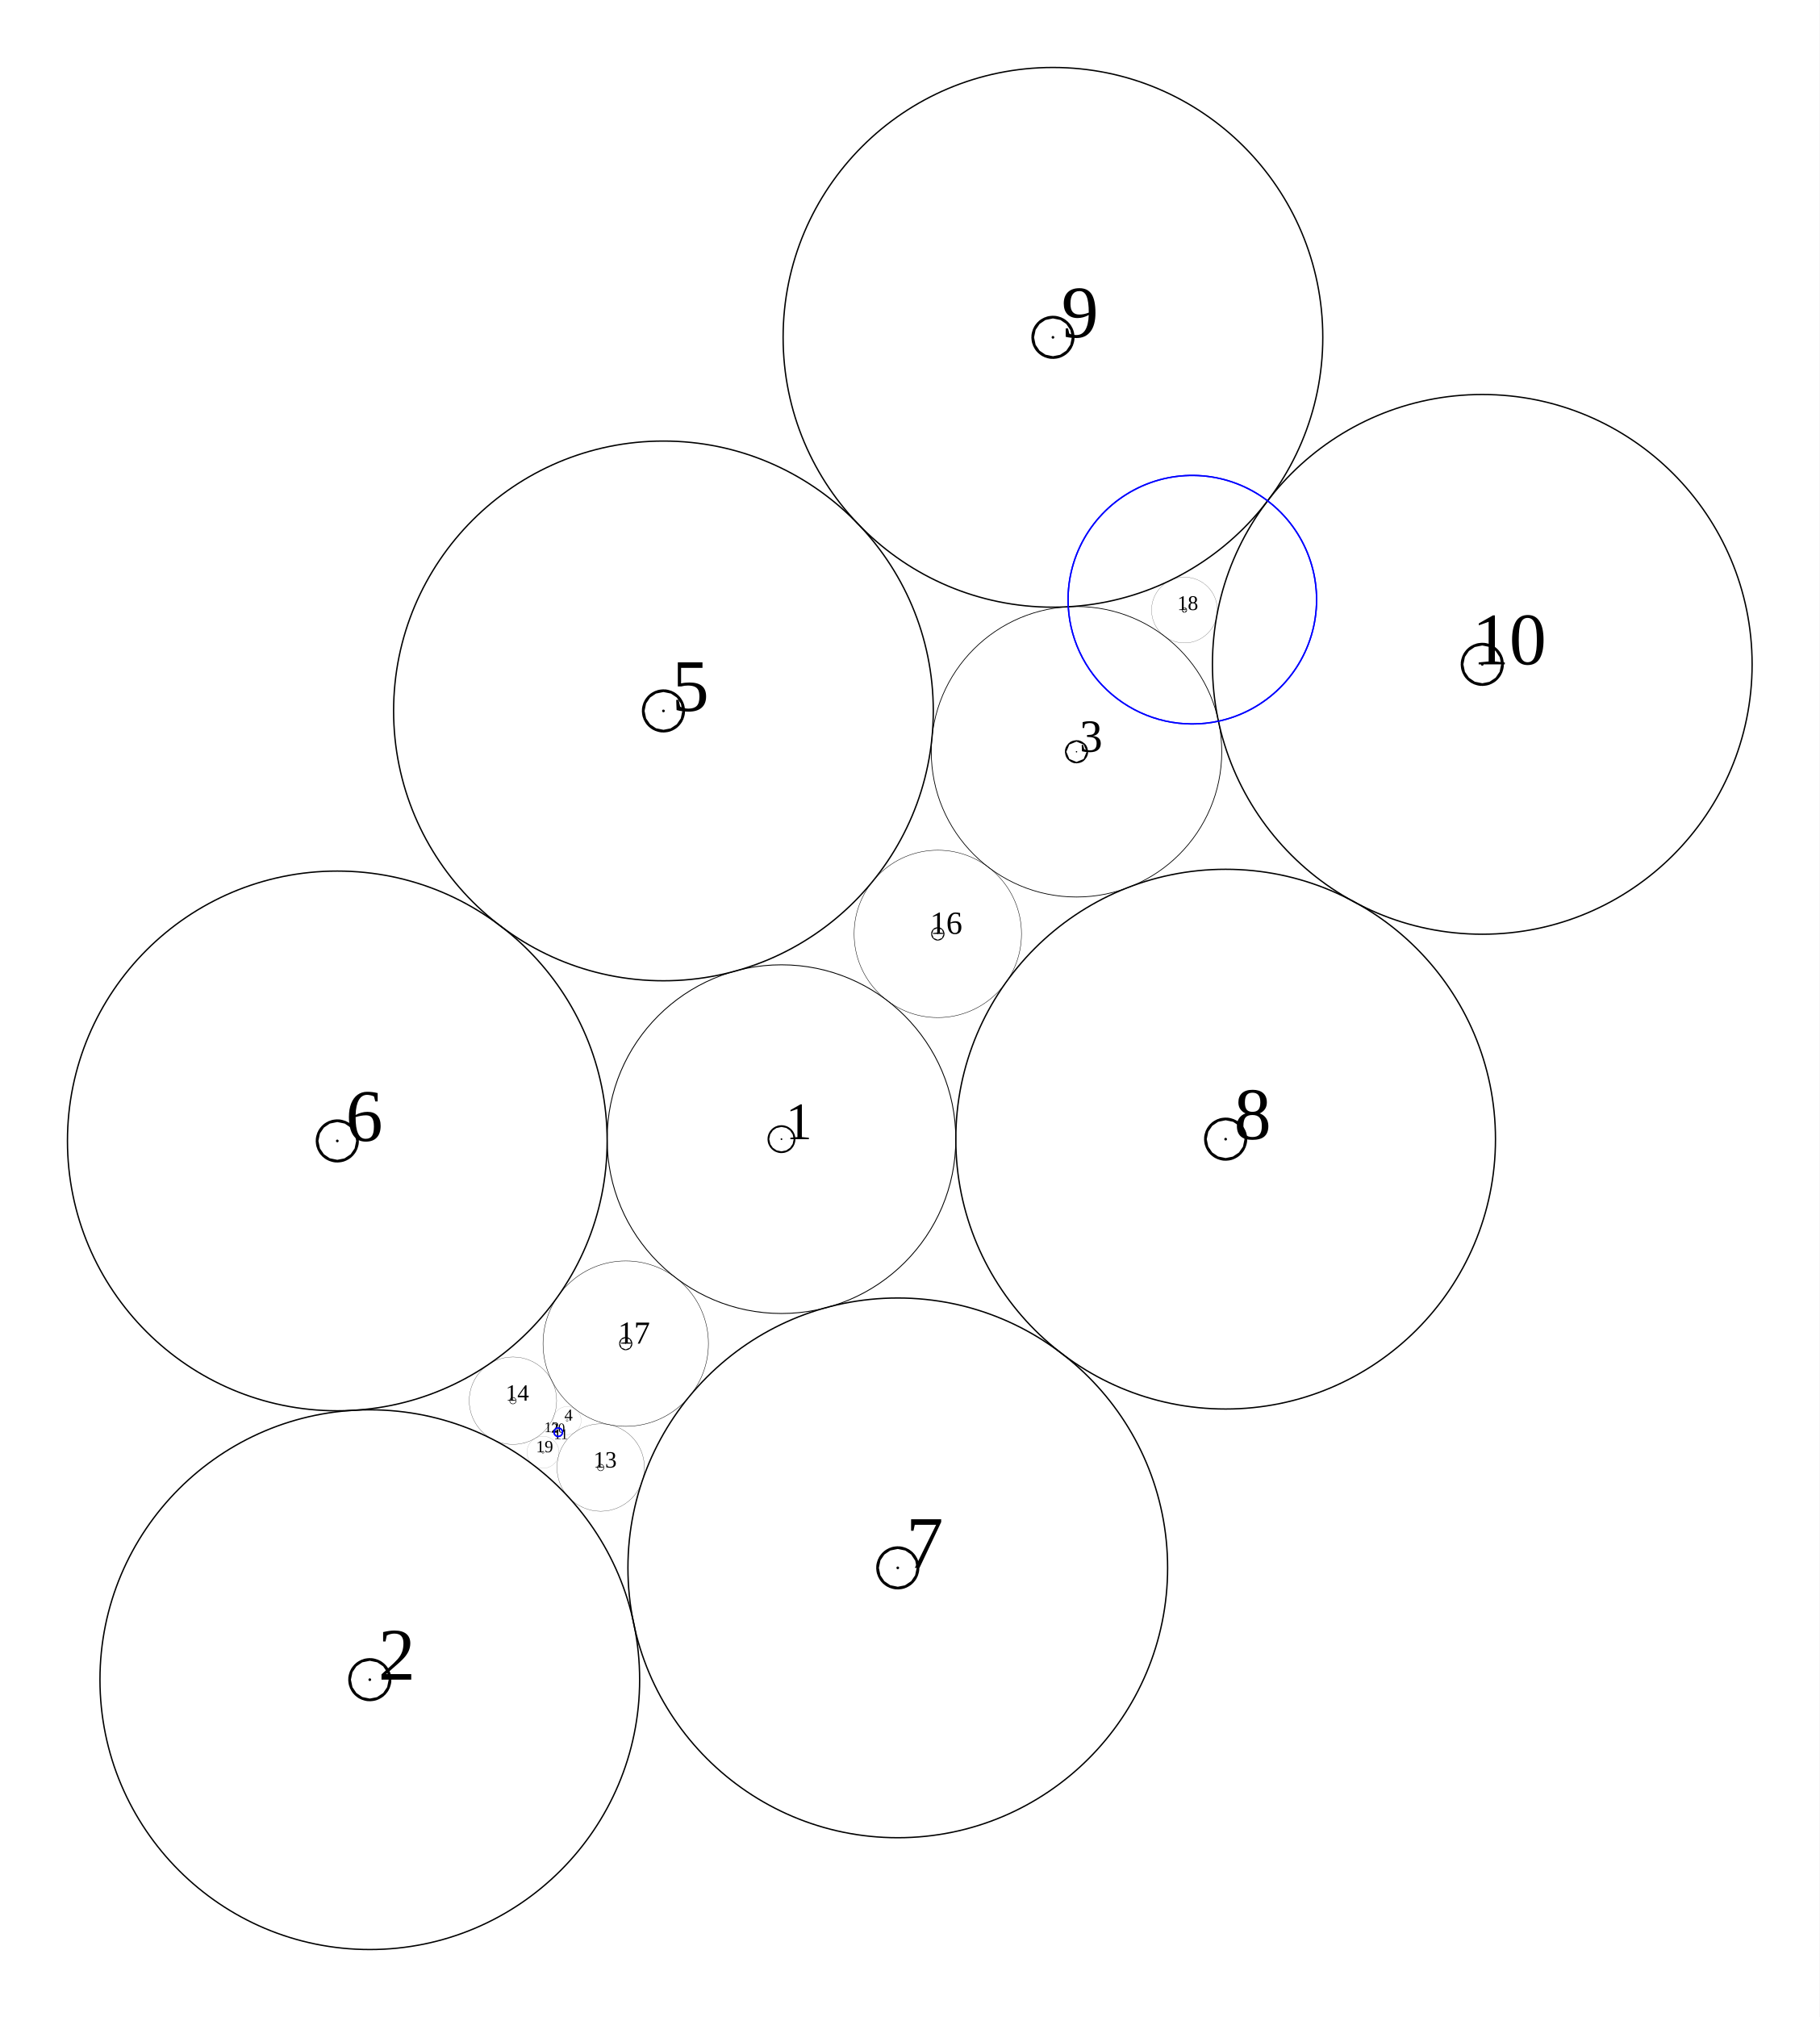
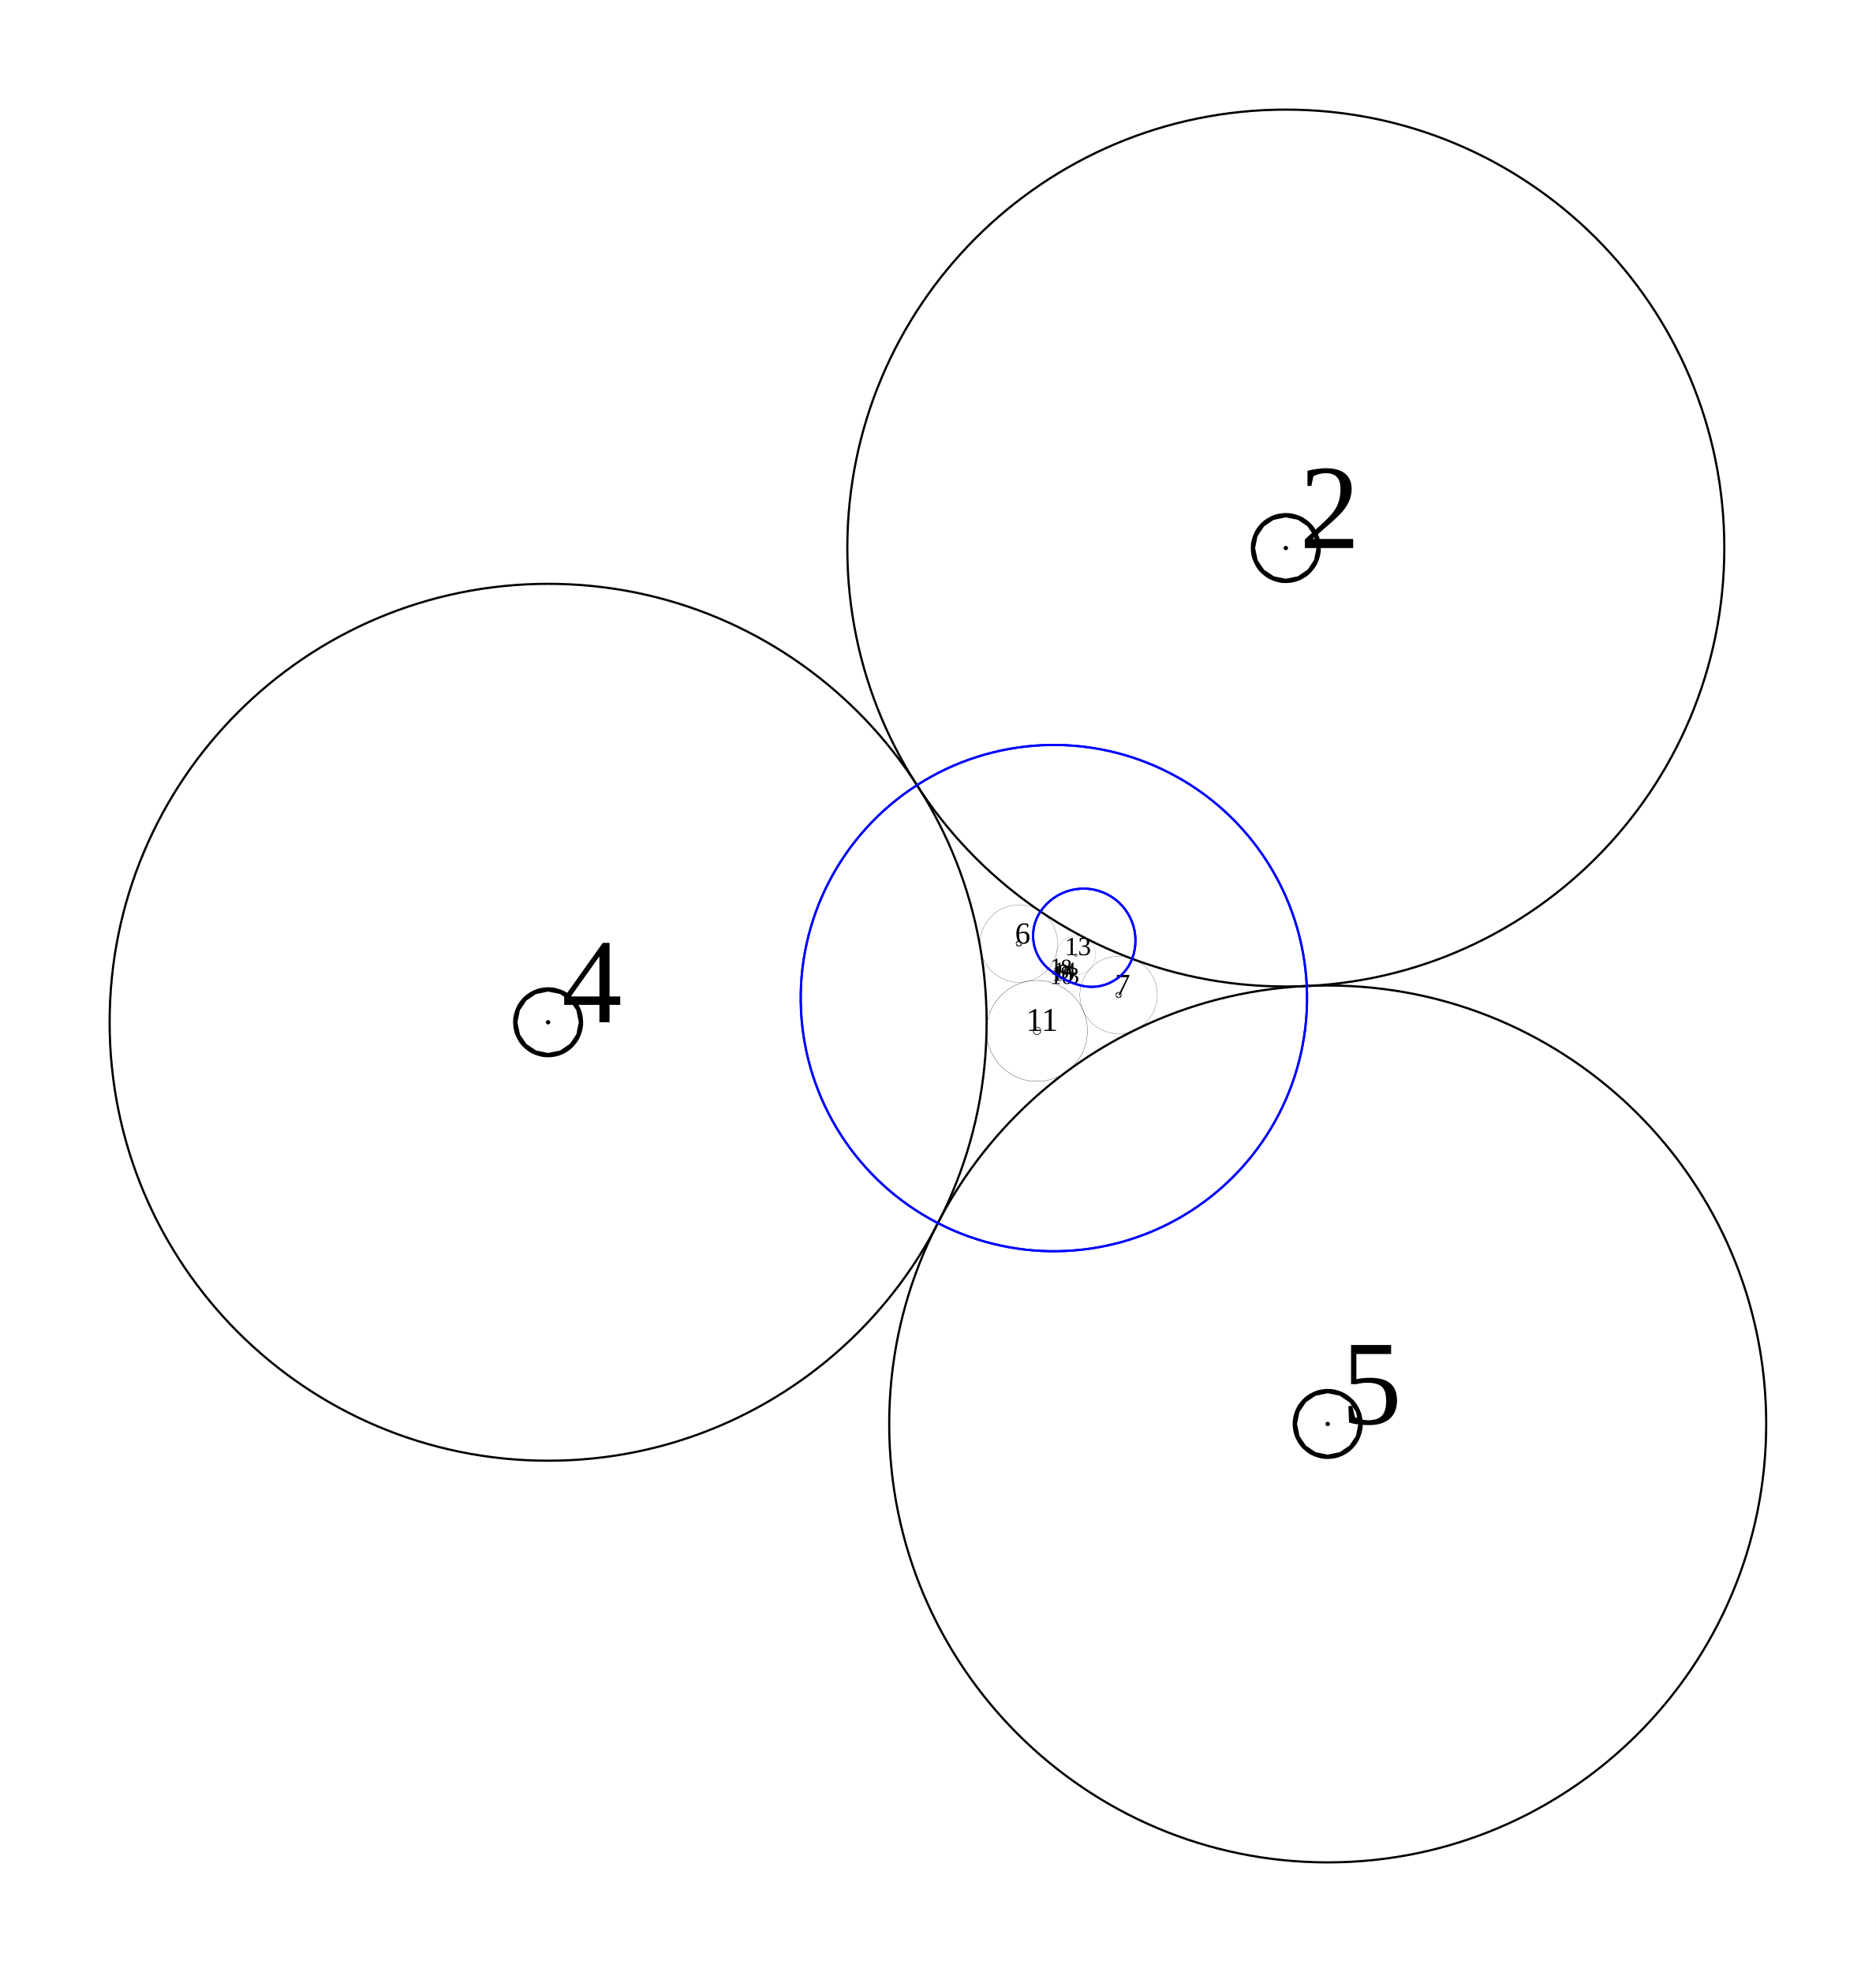
- <svg xmlns="http://www.w3.org/2000/svg" baseProfile="full" height="1494.84" version="1.1" viewBox="0,0,1348.63,1494.84" width="1348.63">
+ <svg xmlns="http://www.w3.org/2000/svg" baseProfile="full" height="899.544" version="1.1" viewBox="0,0,855.567,899.544" width="855.567">
  <defs />
-   <rect fill="white" height="1494.84" width="1348.63" x="0" y="0" />
-   <circle cx="491.734" cy="526.873" fill="none" r="200" stroke="black" stroke-width="1" />
-   <circle cx="491.734" cy="526.873" fill="black" r="1" stroke="black" stroke-width="30" />
-   <text fill="black" font-size="55px" text-anchor="middle" x="511.734" y="526.873">5</text>
-   <circle cx="780.422" cy="250.0" fill="none" r="200" stroke="black" stroke-width="1" />
-   <circle cx="780.422" cy="250.0" fill="black" r="1" stroke="black" stroke-width="30" />
-   <text fill="black" font-size="55px" text-anchor="middle" x="800.422" y="250.0">9</text>
-   <circle cx="1098.63" cy="492.371" fill="none" r="200" stroke="black" stroke-width="1" />
-   <circle cx="1098.63" cy="492.371" fill="black" r="1" stroke="black" stroke-width="30" />
-   <text fill="black" font-size="55px" text-anchor="middle" x="1118.63" y="492.371">10</text>
-   <circle cx="908.416" cy="844.249" fill="none" r="200" stroke="black" stroke-width="1" />
-   <circle cx="908.416" cy="844.249" fill="black" r="1" stroke="black" stroke-width="30" />
-   <text fill="black" font-size="55px" text-anchor="middle" x="928.416" y="844.249">8</text>
-   <circle cx="665.409" cy="1161.972" fill="none" r="200" stroke="black" stroke-width="1" />
-   <circle cx="665.409" cy="1161.972" fill="black" r="1" stroke="black" stroke-width="30" />
-   <text fill="black" font-size="55px" text-anchor="middle" x="685.409" y="1161.972">7</text>
-   <circle cx="250.0" cy="845.566" fill="none" r="200" stroke="black" stroke-width="1" />
-   <circle cx="250.0" cy="845.566" fill="black" r="1" stroke="black" stroke-width="30" />
-   <text fill="black" font-size="55px" text-anchor="middle" x="270.0" y="845.566">6</text>
-   <circle cx="274.087" cy="1244.84" fill="none" r="200" stroke="black" stroke-width="1" />
-   <circle cx="274.087" cy="1244.84" fill="black" r="1" stroke="black" stroke-width="30" />
-   <text fill="black" font-size="55px" text-anchor="middle" x="294.087" y="1244.84">2</text>
-   <circle cx="579.207" cy="844.249" fill="none" r="129.209" stroke="black" stroke-width="0.646" />
-   <circle cx="579.207" cy="844.249" fill="black" r="0.646" stroke="black" stroke-width="19.381" />
-   <text fill="black" font-size="39.072px" text-anchor="middle" x="592.127" y="844.249">1</text>
-   <circle cx="797.884" cy="557.148" fill="none" r="107.643" stroke="black" stroke-width="0.538" />
-   <circle cx="797.884" cy="557.148" fill="black" r="0.538" stroke="black" stroke-width="16.147" />
-   <text fill="black" font-size="34.22px" text-anchor="middle" x="808.648" y="557.148">3</text>
-   <circle cx="420.353" cy="1052.808" fill="none" r="10.387" stroke="black" stroke-width="0.052" />
-   <circle cx="420.353" cy="1052.808" fill="black" r="0.052" stroke="black" stroke-width="1.558" />
-   <text fill="black" font-size="12.337px" text-anchor="middle" x="421.391" y="1052.808">4</text>
-   <circle cx="415.248" cy="1066.532" fill="none" r="4.255" stroke="black" stroke-width="0.021" />
-   <circle cx="415.248" cy="1066.532" fill="black" r="0.021" stroke="black" stroke-width="0.638" />
-   <text fill="black" font-size="10.957px" text-anchor="middle" x="415.674" y="1066.532">11</text>
-   <circle cx="408.478" cy="1061.376" fill="none" r="4.255" stroke="black" stroke-width="0.021" />
-   <circle cx="408.478" cy="1061.376" fill="black" r="0.021" stroke="black" stroke-width="0.638" />
-   <text fill="black" font-size="10.957px" text-anchor="middle" x="408.903" y="1061.376">12</text>
-   <circle cx="445.228" cy="1087.617" fill="none" r="32.397" stroke="black" stroke-width="0.162" />
-   <circle cx="445.228" cy="1087.617" fill="black" r="0.162" stroke="black" stroke-width="4.859" />
-   <text fill="black" font-size="17.289px" text-anchor="middle" x="448.468" y="1087.617">13</text>
-   <circle cx="380.185" cy="1038.076" fill="none" r="32.397" stroke="black" stroke-width="0.162" />
-   <circle cx="380.185" cy="1038.076" fill="black" r="0.162" stroke="black" stroke-width="4.859" />
-   <text fill="black" font-size="17.289px" text-anchor="middle" x="383.425" y="1038.076">14</text>
-   <circle cx="695.079" cy="692.12" fill="none" r="62.022" stroke="black" stroke-width="0.31" />
-   <circle cx="695.079" cy="692.12" fill="black" r="0.31" stroke="black" stroke-width="9.303" />
-   <text fill="black" font-size="23.955px" text-anchor="middle" x="701.281" y="692.12">16</text>
-   <circle cx="463.781" cy="995.791" fill="none" r="61.285" stroke="black" stroke-width="0.306" />
-   <circle cx="463.781" cy="995.791" fill="black" r="0.306" stroke="black" stroke-width="9.193" />
-   <text fill="black" font-size="23.789px" text-anchor="middle" x="469.91" y="995.791">17</text>
-   <circle cx="877.884" cy="452.115" fill="none" r="24.387" stroke="black" stroke-width="0.122" />
-   <circle cx="877.884" cy="452.115" fill="black" r="0.122" stroke="black" stroke-width="3.658" />
-   <text fill="black" font-size="15.487px" text-anchor="middle" x="880.323" y="452.115">18</text>
-   <circle cx="402.452" cy="1076.31" fill="none" r="11.849" stroke="black" stroke-width="0.059" />
-   <circle cx="402.452" cy="1076.31" fill="black" r="0.059" stroke="black" stroke-width="1.777" />
-   <text fill="black" font-size="12.666px" text-anchor="middle" x="403.637" y="1076.31">19</text>
-   <circle cx="413.554" cy="1061.734" fill="none" r="0.833" stroke="black" stroke-width="0.004" />
-   <circle cx="413.554" cy="1061.734" fill="black" r="0.004" stroke="black" stroke-width="0.125" />
-   <text fill="black" font-size="10.187px" text-anchor="middle" x="413.637" y="1061.734">20</text>
-   <path d="M 411.863,1063.954 A 3.155 3.155 0 0,0 416.732 1062.544" fill="none" stroke="blue" stroke-width="1" />
-   <path d="M 416.732,1062.544 A 3.155 3.155 0 0,0 411.929 1058.886" fill="none" stroke="blue" stroke-width="1" />
-   <path d="M 411.929,1058.886 A 3.155 3.155 0 0,0 411.863 1063.954" fill="none" stroke="blue" stroke-width="1" />
-   <path d="M 939.526,371.185 A 92.097 92.097 0 0,0 791.774 449.678" fill="none" stroke="blue" stroke-width="1" />
-   <path d="M 791.774,449.678 A 92.097 92.097 0 0,0 903.114 534.482" fill="none" stroke="blue" stroke-width="1" />
-   <path d="M 903.114,534.482 A 92.097 92.097 0 0,0 939.526 371.185" fill="none" stroke="blue" stroke-width="1" />
-   <path d="M 939.526,371.185 A 92.097 92.097 0 0,1 903.114 534.482" fill="none" stroke="blue" stroke-width="1" />
-   <path d="M 903.114,534.482 A 92.097 92.097 0 0,1 791.774 449.678" fill="none" stroke="blue" stroke-width="1" />
-   <path d="M 791.774,449.678 A 92.097 92.097 0 0,1 939.526 371.185" fill="none" stroke="blue" stroke-width="1" />
-   <path d="M 411.863,1063.954 A 3.155 3.155 0 0,1 411.929 1058.886" fill="none" stroke="blue" stroke-width="1" />
-   <path d="M 411.929,1058.886 A 3.155 3.155 0 0,1 416.732 1062.544" fill="none" stroke="blue" stroke-width="1" />
-   <path d="M 416.732,1062.544 A 3.155 3.155 0 0,1 411.863 1063.954" fill="none" stroke="blue" stroke-width="1" />
+   <rect fill="white" height="899.544" width="855.567" x="0" y="0" />
+   <circle cx="605.567" cy="649.544" fill="none" r="200" stroke="black" stroke-width="1" />
+   <circle cx="605.567" cy="649.544" fill="black" r="1" stroke="black" stroke-width="30" />
+   <text fill="black" font-size="55px" text-anchor="middle" x="625.567" y="649.544">5</text>
+   <circle cx="250.0" cy="466.316" fill="none" r="200" stroke="black" stroke-width="1" />
+   <circle cx="250.0" cy="466.316" fill="black" r="1" stroke="black" stroke-width="30" />
+   <text fill="black" font-size="55px" text-anchor="middle" x="270.0" y="466.316">4</text>
+   <circle cx="586.463" cy="250.0" fill="none" r="200" stroke="black" stroke-width="1" />
+   <circle cx="586.463" cy="250.0" fill="black" r="1" stroke="black" stroke-width="30" />
+   <text fill="black" font-size="55px" text-anchor="middle" x="606.463" y="250.0">2</text>
+   <circle cx="481.229" cy="444.505" fill="none" r="4.041" stroke="black" stroke-width="0.02" />
+   <circle cx="481.229" cy="444.505" fill="black" r="0.02" stroke="black" stroke-width="0.606" />
+   <text fill="black" font-size="10.909px" text-anchor="middle" x="481.633" y="444.505">1</text>
+   <circle cx="489.137" cy="448.579" fill="none" r="4.041" stroke="black" stroke-width="0.02" />
+   <circle cx="489.137" cy="448.579" fill="black" r="0.02" stroke="black" stroke-width="0.606" />
+   <text fill="black" font-size="10.909px" text-anchor="middle" x="489.541" y="448.579">3</text>
+   <circle cx="464.695" cy="430.428" fill="none" r="17.674" stroke="black" stroke-width="0.088" />
+   <circle cx="464.695" cy="430.428" fill="black" r="0.088" stroke="black" stroke-width="2.651" />
+   <text fill="black" font-size="13.977px" text-anchor="middle" x="466.462" y="430.428">6</text>
+   <circle cx="510.196" cy="453.875" fill="none" r="17.674" stroke="black" stroke-width="0.088" />
+   <circle cx="510.196" cy="453.875" fill="black" r="0.088" stroke="black" stroke-width="2.651" />
+   <text fill="black" font-size="13.977px" text-anchor="middle" x="511.963" y="453.875">7</text>
+   <circle cx="486.233" cy="444.505" fill="none" r="0.962" stroke="black" stroke-width="0.005" />
+   <circle cx="486.233" cy="444.505" fill="black" r="0.005" stroke="black" stroke-width="0.144" />
+   <text fill="black" font-size="10.217px" text-anchor="middle" x="486.329" y="444.505">8</text>
+   <circle cx="485.16" cy="446.586" fill="none" r="0.407" stroke="black" stroke-width="0.002" />
+   <circle cx="485.16" cy="446.586" fill="black" r="0.002" stroke="black" stroke-width="0.061" />
+   <text fill="black" font-size="10.092px" text-anchor="middle" x="485.201" y="446.586">9</text>
+   <circle cx="484.003" cy="448.831" fill="none" r="1.098" stroke="black" stroke-width="0.005" />
+   <circle cx="484.003" cy="448.831" fill="black" r="0.005" stroke="black" stroke-width="0.165" />
+   <text fill="black" font-size="10.247px" text-anchor="middle" x="484.113" y="448.831">10</text>
+   <circle cx="472.965" cy="470.252" fill="none" r="23" stroke="black" stroke-width="0.115" />
+   <circle cx="472.965" cy="470.252" fill="black" r="0.115" stroke="black" stroke-width="3.45" />
+   <text fill="black" font-size="15.175px" text-anchor="middle" x="475.265" y="470.252">11</text>
+   <circle cx="490.761" cy="435.716" fill="none" r="8.924" stroke="black" stroke-width="0.045" />
+   <circle cx="490.761" cy="435.716" fill="black" r="0.045" stroke="black" stroke-width="1.339" />
+   <text fill="black" font-size="12.008px" text-anchor="middle" x="491.654" y="435.716">13</text>
+   <circle cx="485.569" cy="445.792" fill="none" r="0.486" stroke="black" stroke-width="0.002" />
+   <circle cx="485.569" cy="445.792" fill="black" r="0.002" stroke="black" stroke-width="0.073" />
+   <text fill="black" font-size="10.109px" text-anchor="middle" x="485.618" y="445.792">14</text>
+   <circle cx="484.74" cy="447.401" fill="none" r="0.51" stroke="black" stroke-width="0.003" />
+   <circle cx="484.74" cy="447.401" fill="black" r="0.003" stroke="black" stroke-width="0.077" />
+   <text fill="black" font-size="10.115px" text-anchor="middle" x="484.791" y="447.401">15</text>
+   <path d="M 493.056,449.565 A 36.858 36.858 0 0,1 485.524 446.768" fill="none" stroke="blue" stroke-width="1" />
+   <path d="M 485.524,446.768 A 36.858 36.858 0 0,1 484.801 446.395" fill="none" stroke="blue" stroke-width="1" />
+   <path d="M 484.801,446.395 A 36.858 36.858 0 0,1 478.152 441.885" fill="none" stroke="blue" stroke-width="1" />
+   <path d="M 478.152,441.885 A 19.765 19.765 0 0,1 474.581 415.779" fill="none" stroke="blue" stroke-width="1" />
+   <path d="M 474.581,415.779 A 23.68 23.68 0 0,1 516.388 437.322" fill="none" stroke="blue" stroke-width="1" />
+   <path d="M 516.388,437.322 A 19.765 19.765 0 0,1 493.056 449.565" fill="none" stroke="blue" stroke-width="1" />
+   <path d="M 478.152,441.885 A 36.858 36.858 0 0,0 484.801 446.395" fill="none" stroke="blue" stroke-width="1" />
+   <path d="M 484.801,446.395 A 36.858 36.858 0 0,0 485.524 446.768" fill="none" stroke="blue" stroke-width="1" />
+   <path d="M 485.524,446.768 A 36.858 36.858 0 0,0 493.056 449.565" fill="none" stroke="blue" stroke-width="1" />
+   <path d="M 493.056,449.565 A 19.765 19.765 0 0,0 516.388 437.322" fill="none" stroke="blue" stroke-width="1" />
+   <path d="M 516.388,437.322 A 23.68 23.68 0 0,0 474.581 415.779" fill="none" stroke="blue" stroke-width="1" />
+   <path d="M 474.581,415.779 A 19.765 19.765 0 0,0 478.152 441.885" fill="none" stroke="blue" stroke-width="1" />
+   <path d="M 427.783,557.93 A 115.47 115.47 0 0,1 418.231 358.158" fill="none" stroke="blue" stroke-width="1" />
+   <path d="M 418.231,358.158 A 115.47 115.47 0 0,1 596.015 449.772" fill="none" stroke="blue" stroke-width="1" />
+   <path d="M 596.015,449.772 A 115.47 115.47 0 0,1 427.783 557.93" fill="none" stroke="blue" stroke-width="1" />
+   <path d="M 427.783,557.93 A 115.47 115.47 0 0,0 596.015 449.772" fill="none" stroke="blue" stroke-width="1" />
+   <path d="M 596.015,449.772 A 115.47 115.47 0 0,0 418.231 358.158" fill="none" stroke="blue" stroke-width="1" />
+   <path d="M 418.231,358.158 A 115.47 115.47 0 0,0 427.783 557.93" fill="none" stroke="blue" stroke-width="1" />
</svg>
